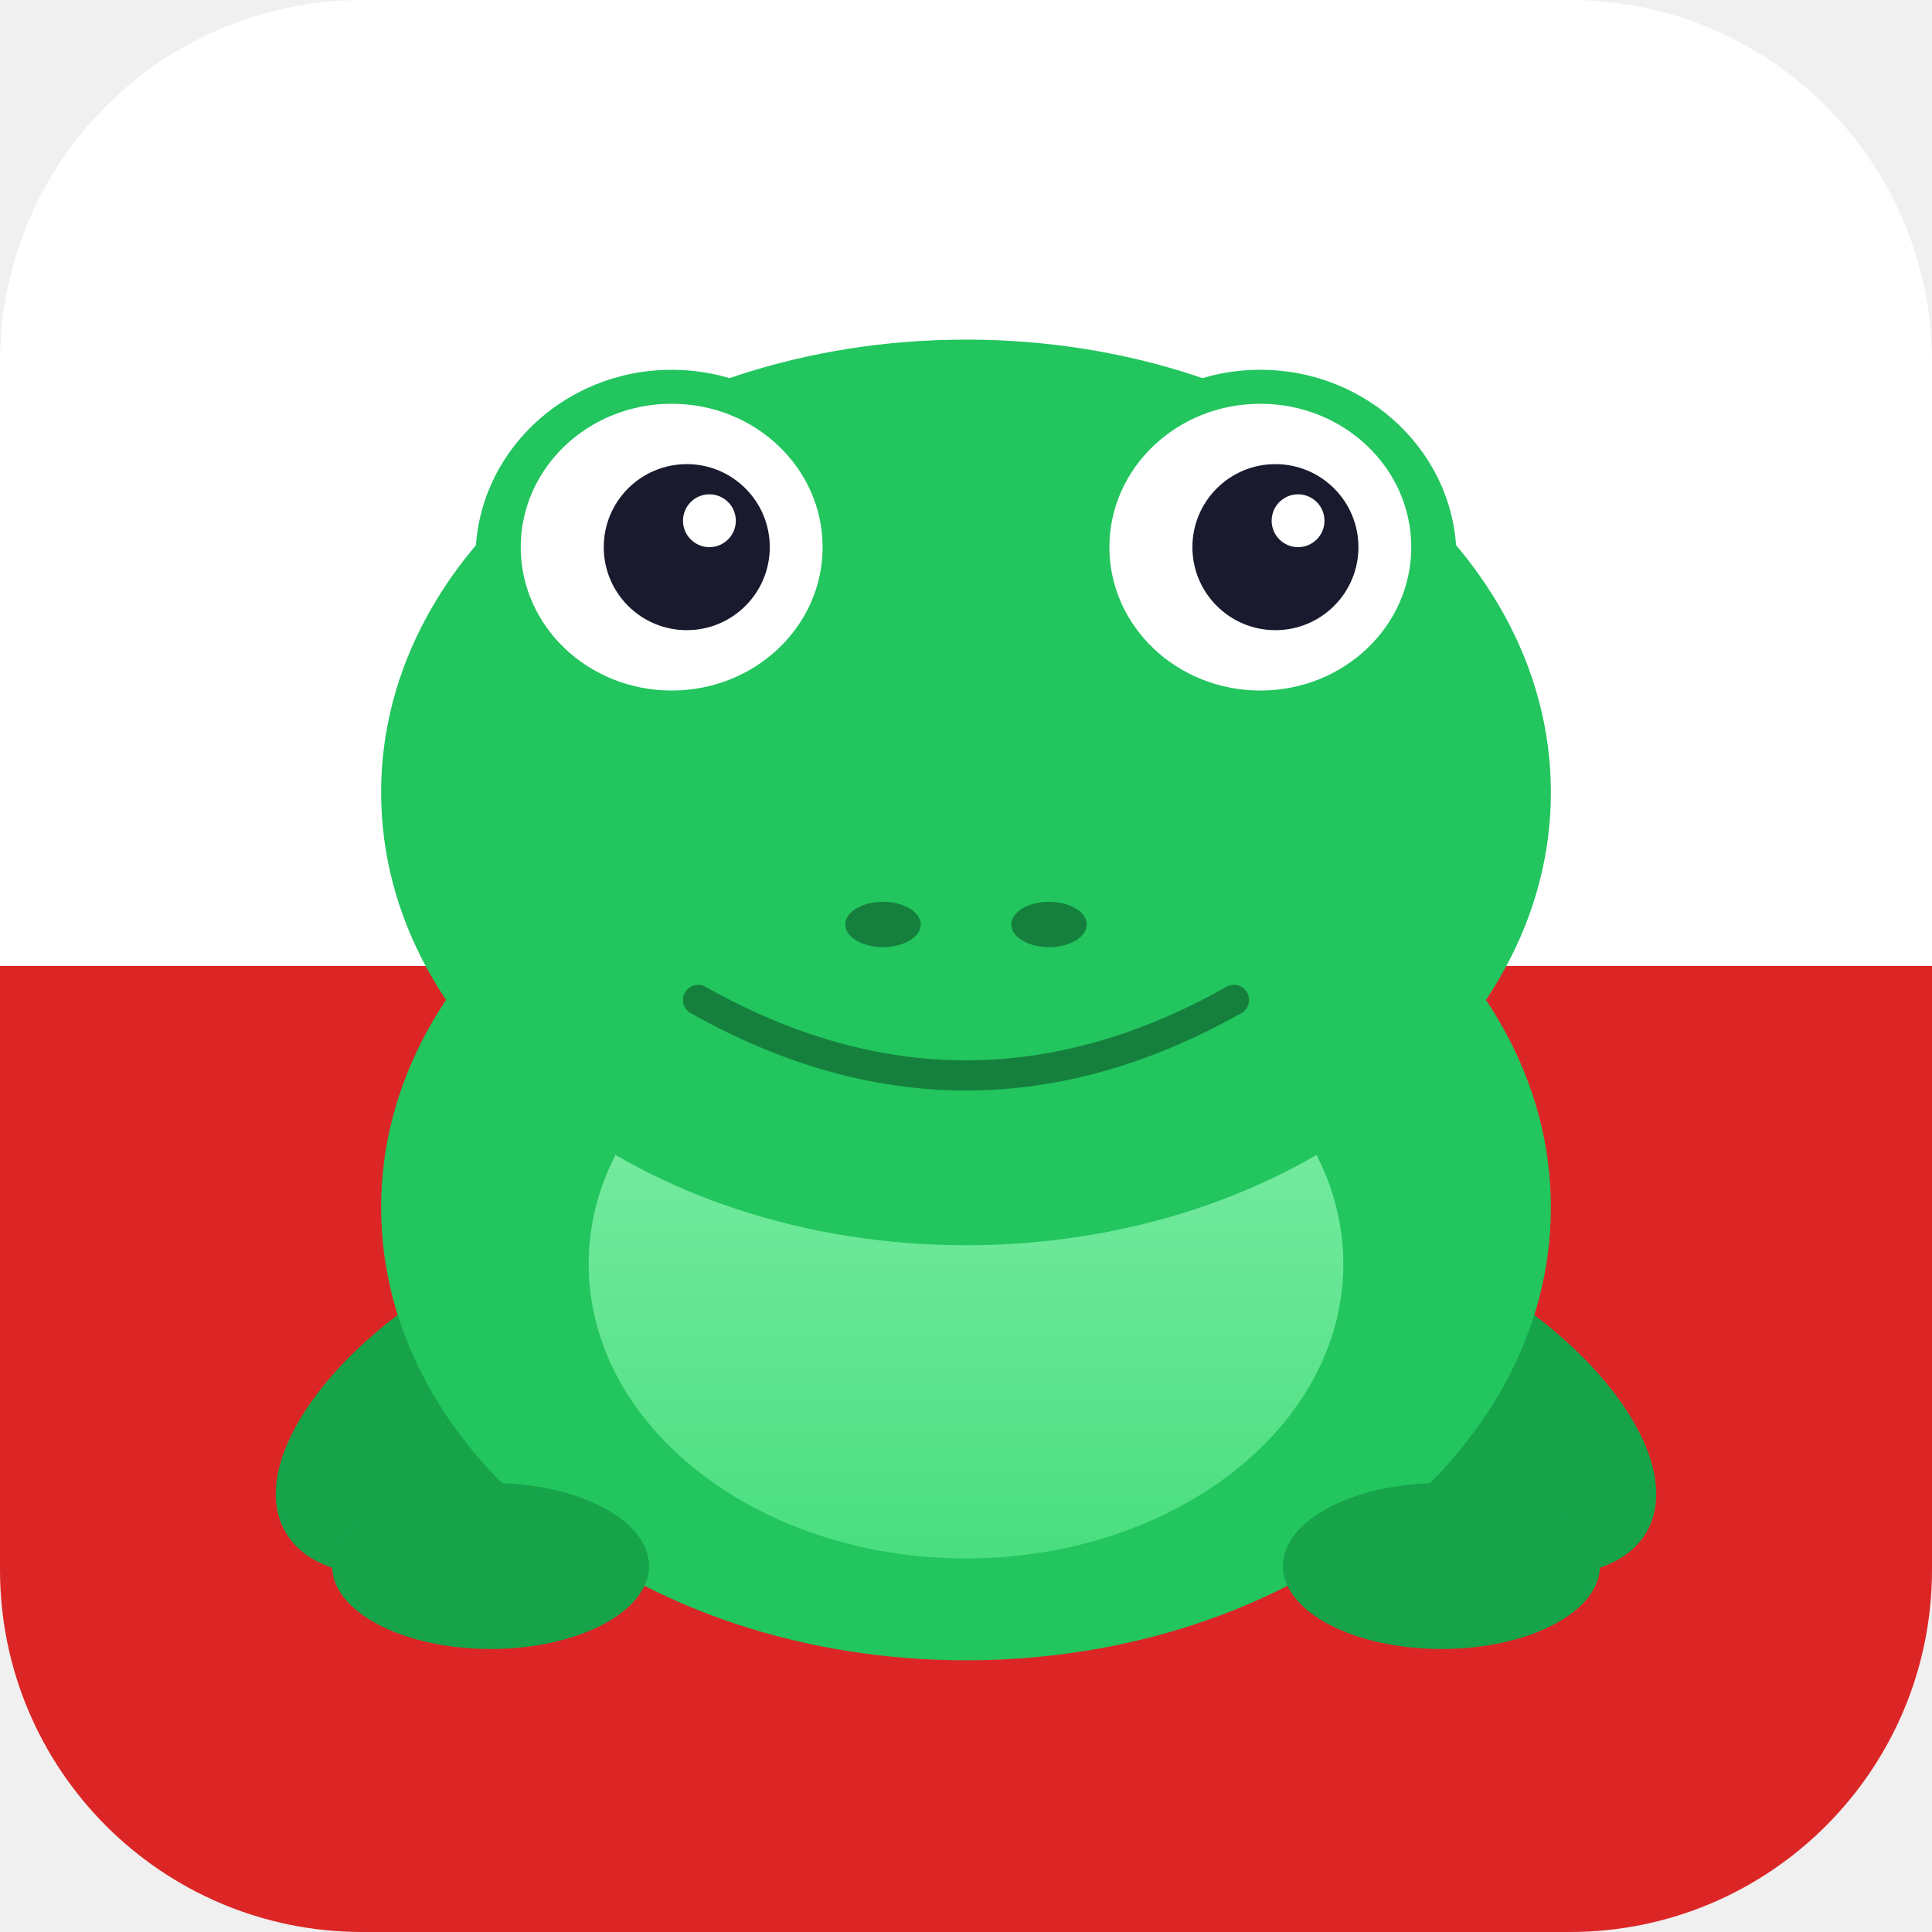
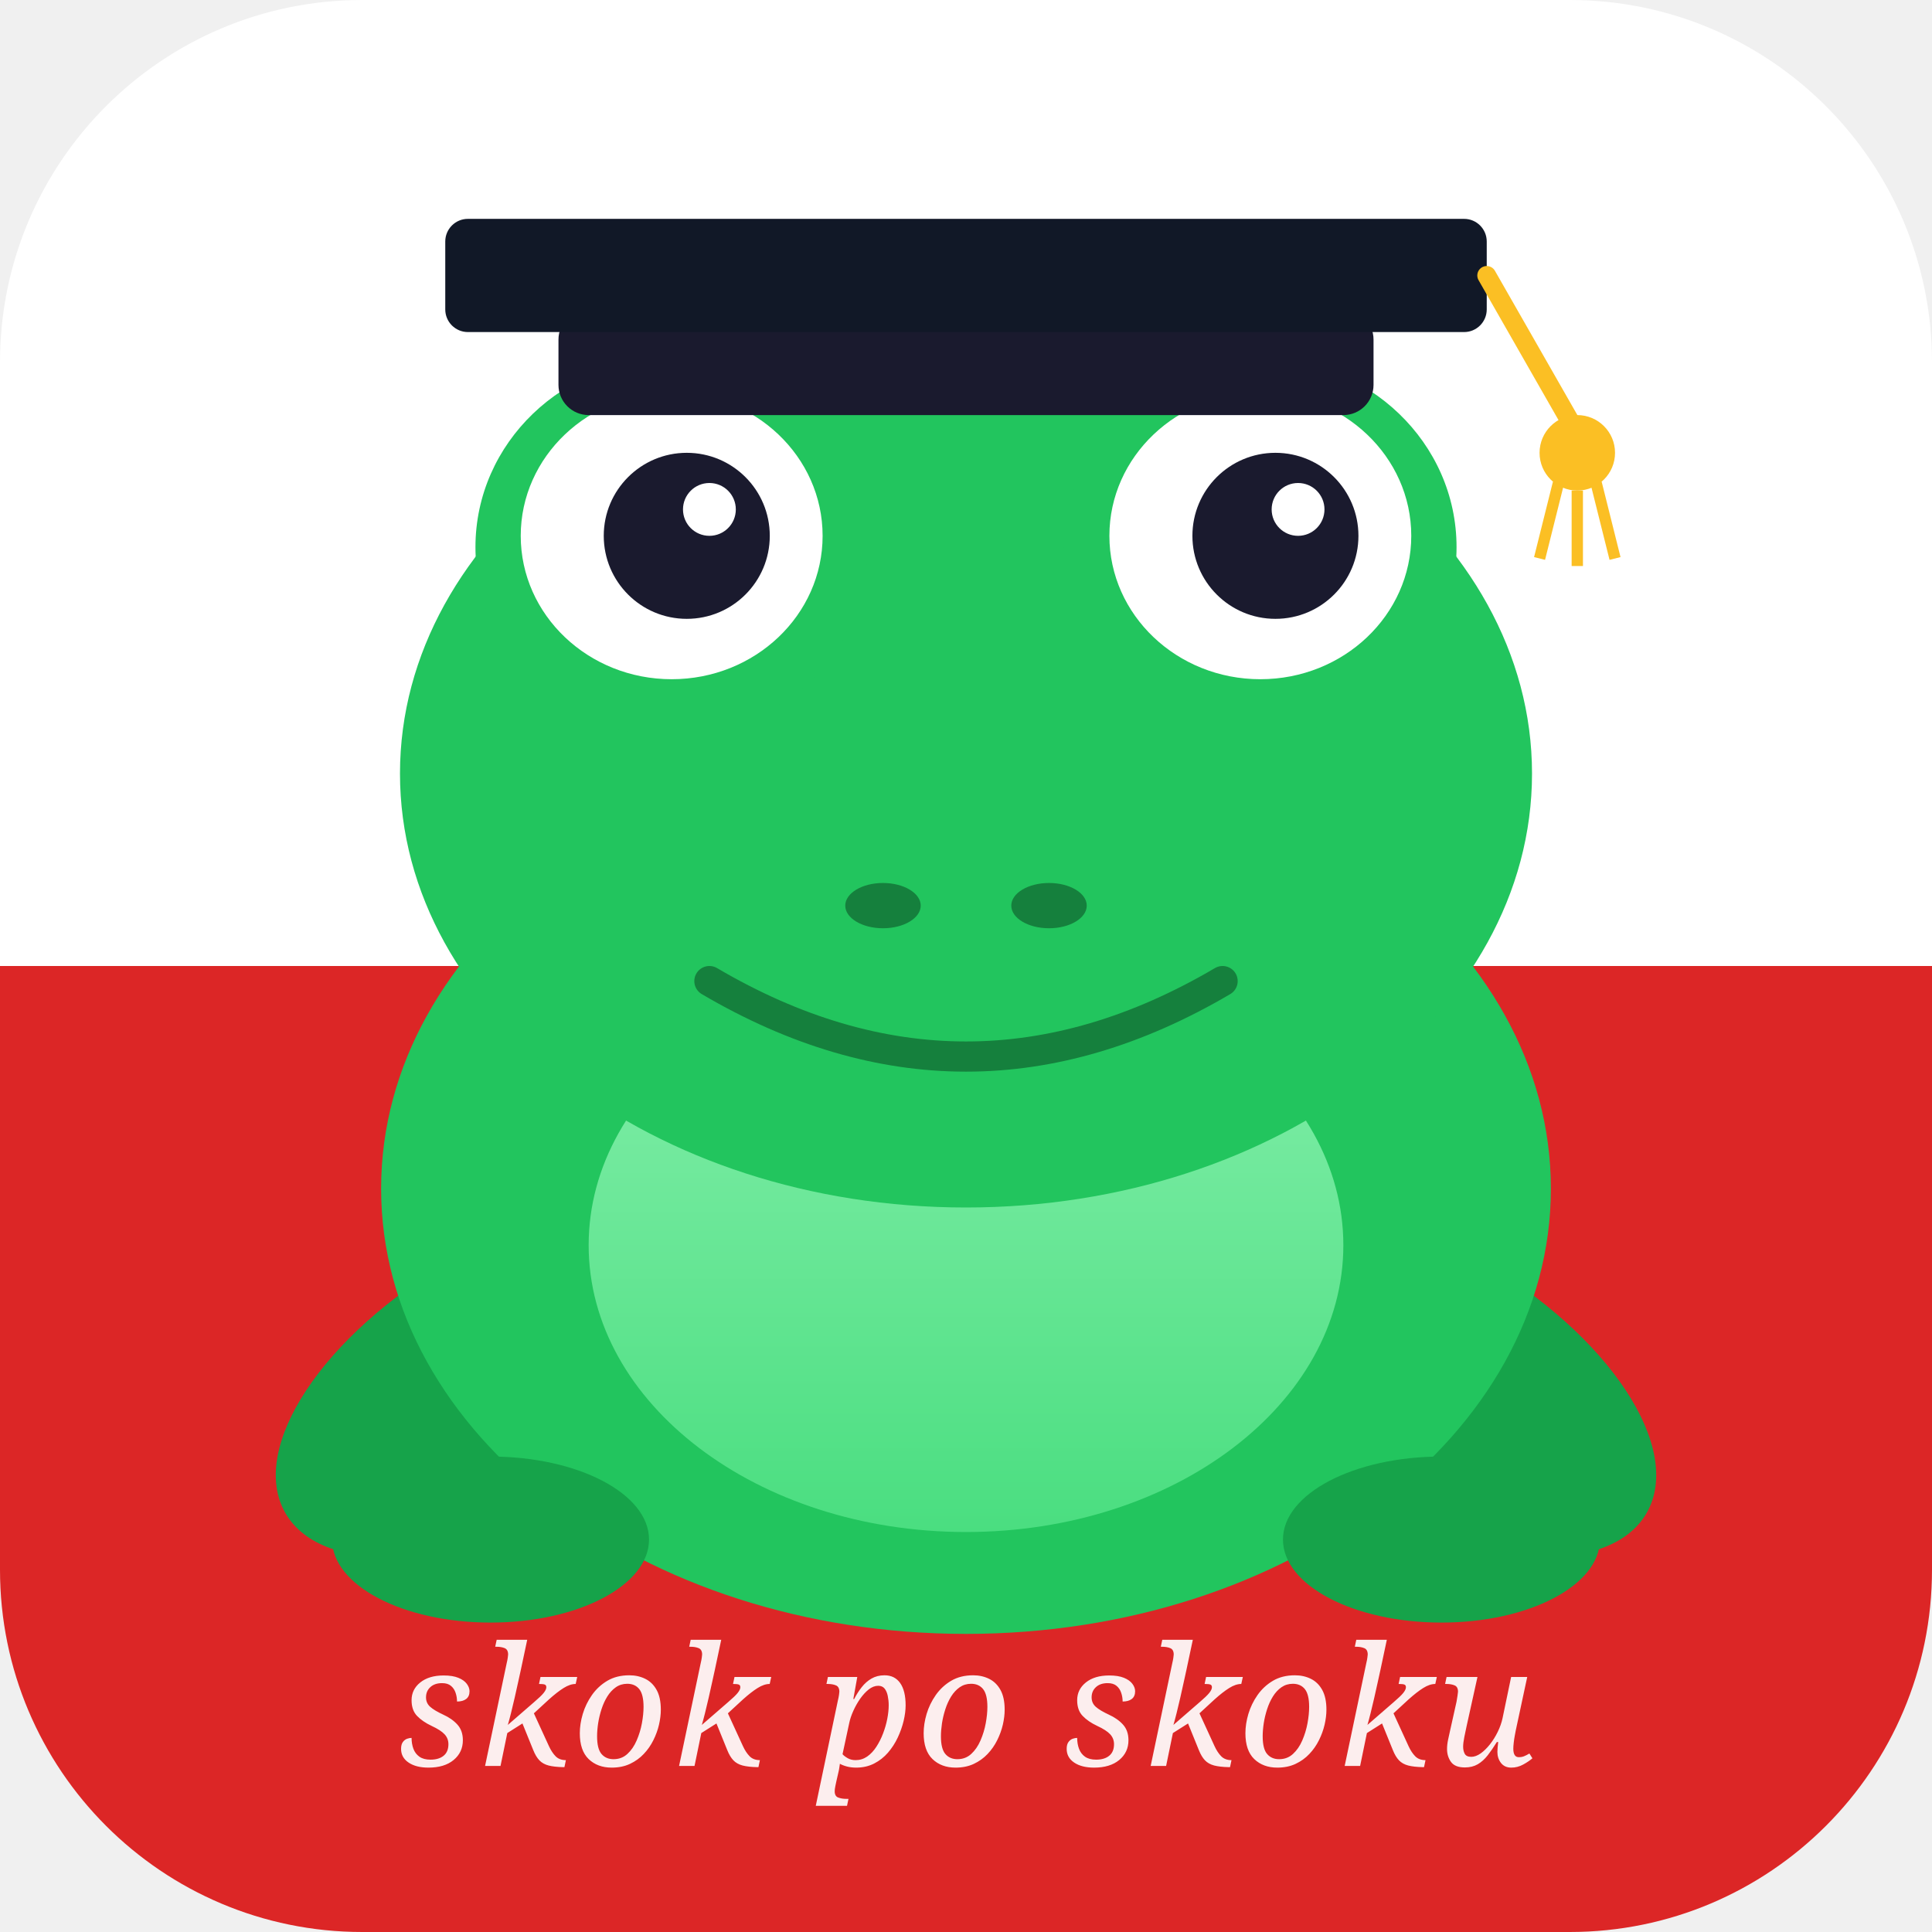
<svg xmlns="http://www.w3.org/2000/svg" viewBox="0 0 512 512">
  <defs>
    <linearGradient id="belly" x1="0" y1="0" x2="0" y2="1">
      <stop offset="0%" stop-color="#86efac" />
      <stop offset="100%" stop-color="#4ade80" />
    </linearGradient>
    <clipPath id="rounded">
      <rect width="512" height="512" rx="96" />
    </clipPath>
  </defs>
  <g clip-path="url(#rounded)">
    <rect width="512" height="256" fill="#ffffff" />
    <rect y="256" width="512" height="256" fill="#dc2626" />
+     <text x="256" y="468" text-anchor="middle" font-family="Georgia, serif" font-size="44" font-style="italic" fill="white" opacity="0.92" letter-spacing="1">skok po skoku</text>
  </g>
-   <ellipse cx="138" cy="370" rx="72" ry="36" fill="#16a34a" transform="rotate(-30 138 370)" />
-   <ellipse cx="374" cy="370" rx="72" ry="36" fill="#16a34a" transform="rotate(30 374 370)" />
-   <ellipse cx="256" cy="320" rx="155" ry="120" fill="#22c55e" />
-   <ellipse cx="256" cy="335" rx="100" ry="78" fill="url(#belly)" />
-   <ellipse cx="256" cy="210" rx="155" ry="120" fill="#22c55e" />
-   <ellipse cx="178" cy="148" rx="52" ry="50" fill="#22c55e" />
-   <ellipse cx="334" cy="148" rx="52" ry="50" fill="#22c55e" />
-   <ellipse cx="178" cy="145" rx="40" ry="38" fill="white" />
-   <ellipse cx="334" cy="145" rx="40" ry="38" fill="white" />
-   <circle cx="182" cy="145" r="22" fill="#1a1a2e" />
-   <circle cx="338" cy="145" r="22" fill="#1a1a2e" />
-   <circle cx="188" cy="138" r="7" fill="white" />
-   <circle cx="344" cy="138" r="7" fill="white" />
-   <path d="M 185 265 Q 256 305 327 265" stroke="#15803d" stroke-width="8" fill="none" stroke-linecap="round" />
-   <ellipse cx="234" cy="245" rx="10" ry="6" fill="#15803d" />
-   <ellipse cx="278" cy="245" rx="10" ry="6" fill="#15803d" />
-   <ellipse cx="130" cy="415" rx="42" ry="22" fill="#16a34a" />
-   <ellipse cx="382" cy="415" rx="42" ry="22" fill="#16a34a" />
+   <ellipse cx="138" cy="365" rx="72" ry="36" fill="#16a34a" transform="rotate(-30 138 365)" />
+   <ellipse cx="374" cy="365" rx="72" ry="36" fill="#16a34a" transform="rotate(30 374 365)" />
+   <ellipse cx="256" cy="315" rx="155" ry="118" fill="#22c55e" />
+   <ellipse cx="256" cy="330" rx="100" ry="76" fill="url(#belly)" />
+   <ellipse cx="256" cy="205" rx="150" ry="115" fill="#22c55e" />
+   <ellipse cx="178" cy="145" rx="52" ry="50" fill="#22c55e" />
+   <ellipse cx="334" cy="145" rx="52" ry="50" fill="#22c55e" />
+   <ellipse cx="178" cy="142" rx="40" ry="38" fill="white" />
+   <ellipse cx="334" cy="142" rx="40" ry="38" fill="white" />
+   <circle cx="182" cy="142" r="22" fill="#1a1a2e" />
+   <circle cx="338" cy="142" r="22" fill="#1a1a2e" />
+   <circle cx="188" cy="135" r="7" fill="white" />
+   <circle cx="344" cy="135" r="7" fill="white" />
+   <path d="M 188 260 Q 256 300 324 260" stroke="#15803d" stroke-width="8" fill="none" stroke-linecap="round" />
+   <ellipse cx="234" cy="240" rx="10" ry="6" fill="#15803d" />
+   <ellipse cx="278" cy="240" rx="10" ry="6" fill="#15803d" />
+   <ellipse cx="130" cy="408" rx="42" ry="22" fill="#16a34a" />
+   <ellipse cx="382" cy="408" rx="42" ry="22" fill="#16a34a" />
+   <rect x="148" y="82" width="216" height="28" rx="8" fill="#1a1a2e" />
+   <rect x="118" y="58" width="276" height="30" rx="6" fill="#111827" />
+   <line x1="394" y1="73" x2="418" y2="115" stroke="#fbbf24" stroke-width="5" stroke-linecap="round" />
+   <circle cx="418" cy="120" r="10" fill="#fbbf24" />
+   <line x1="413" y1="128" x2="408" y2="148" stroke="#fbbf24" stroke-width="3" />
+   <line x1="418" y1="130" x2="418" y2="150" stroke="#fbbf24" stroke-width="3" />
+   <line x1="423" y1="128" x2="428" y2="148" stroke="#fbbf24" stroke-width="3" />
</svg>
